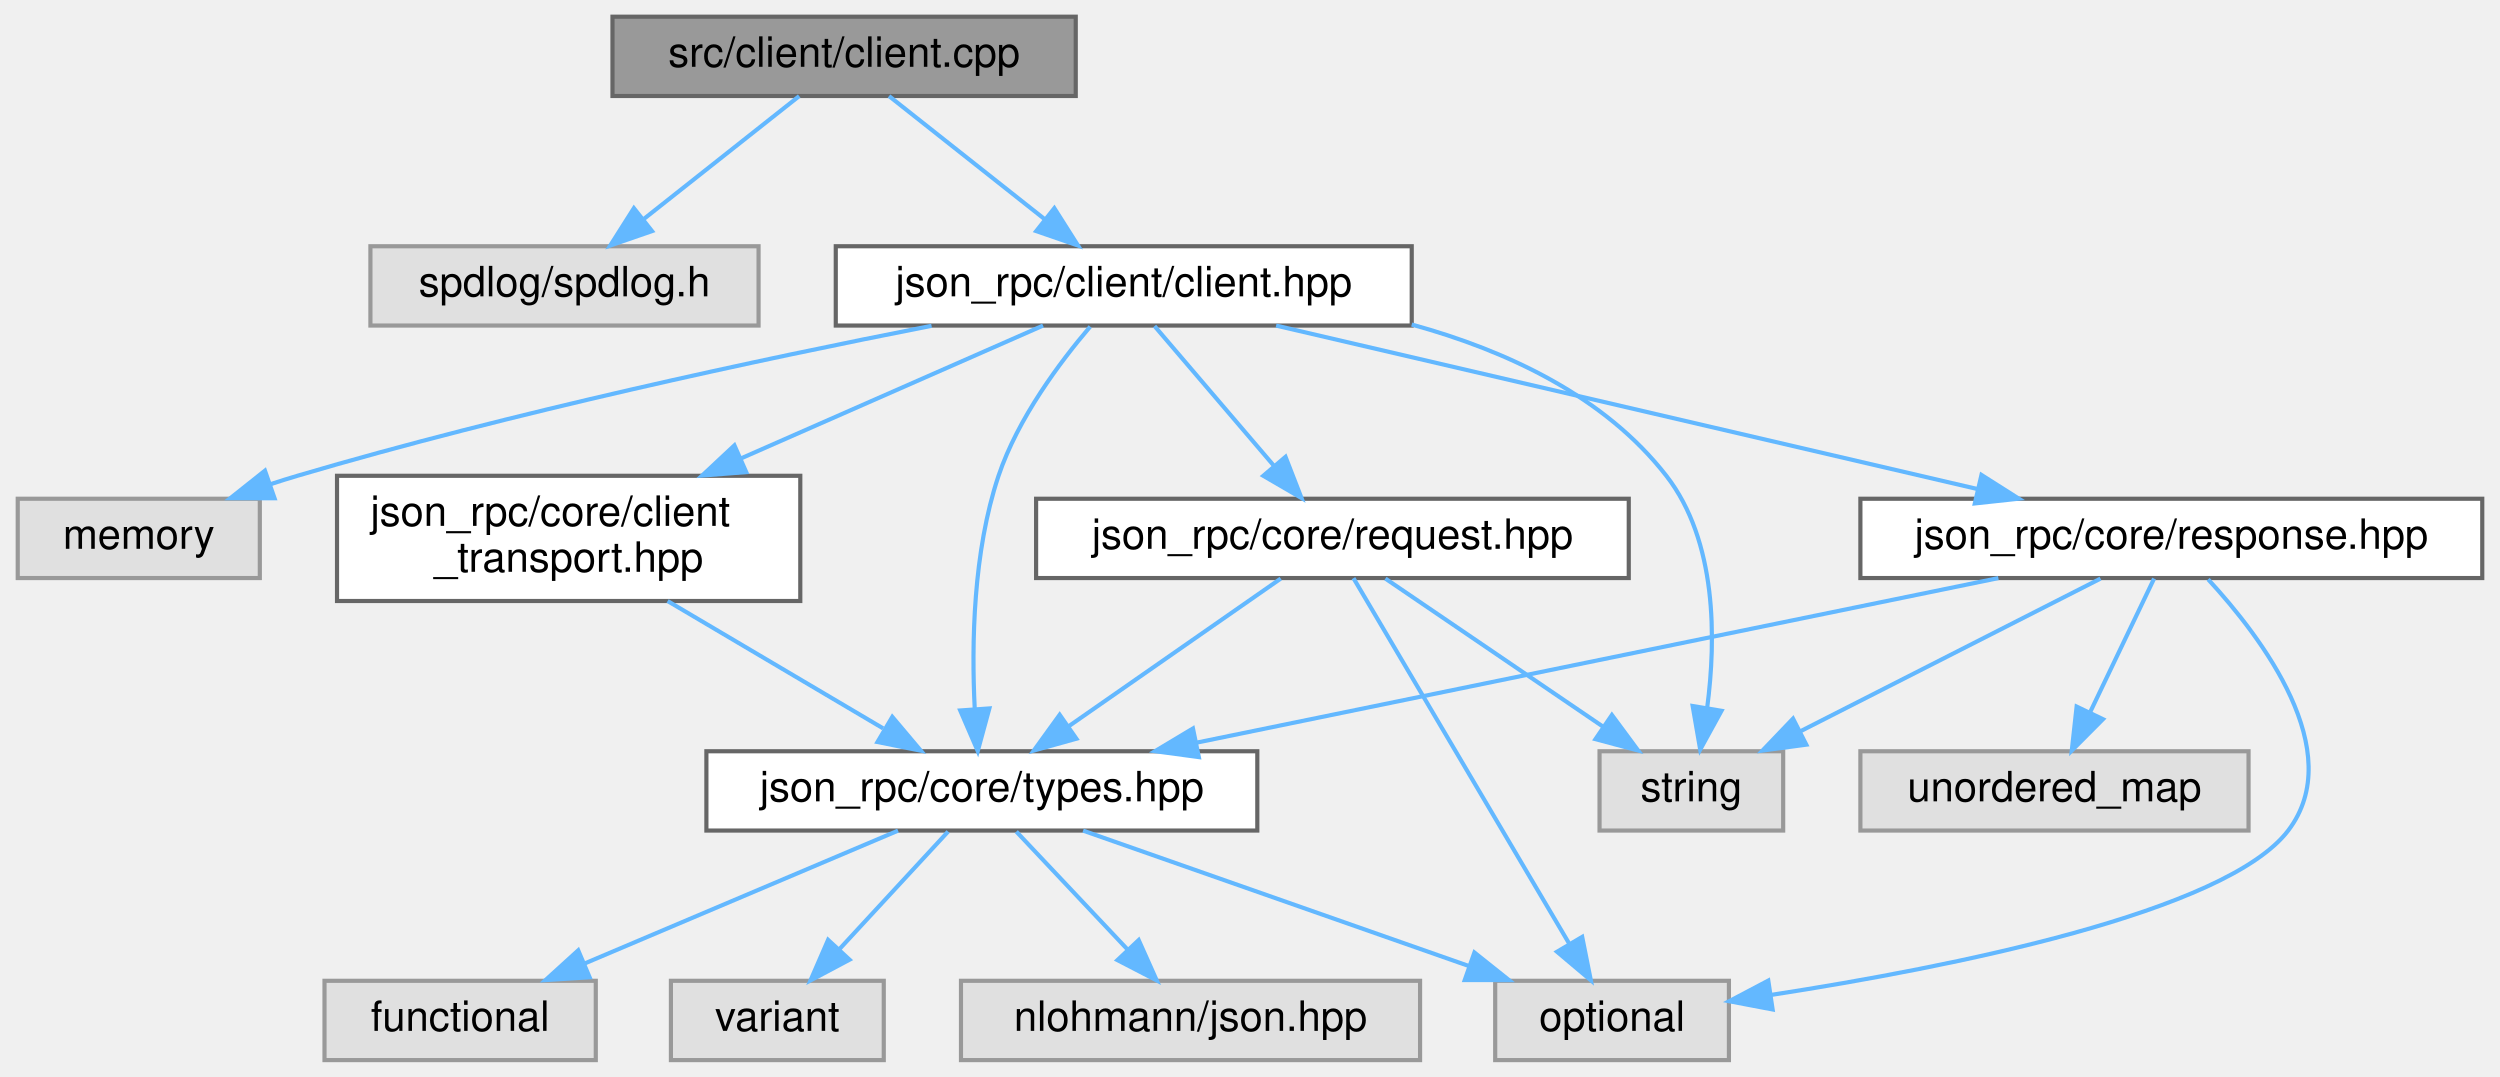
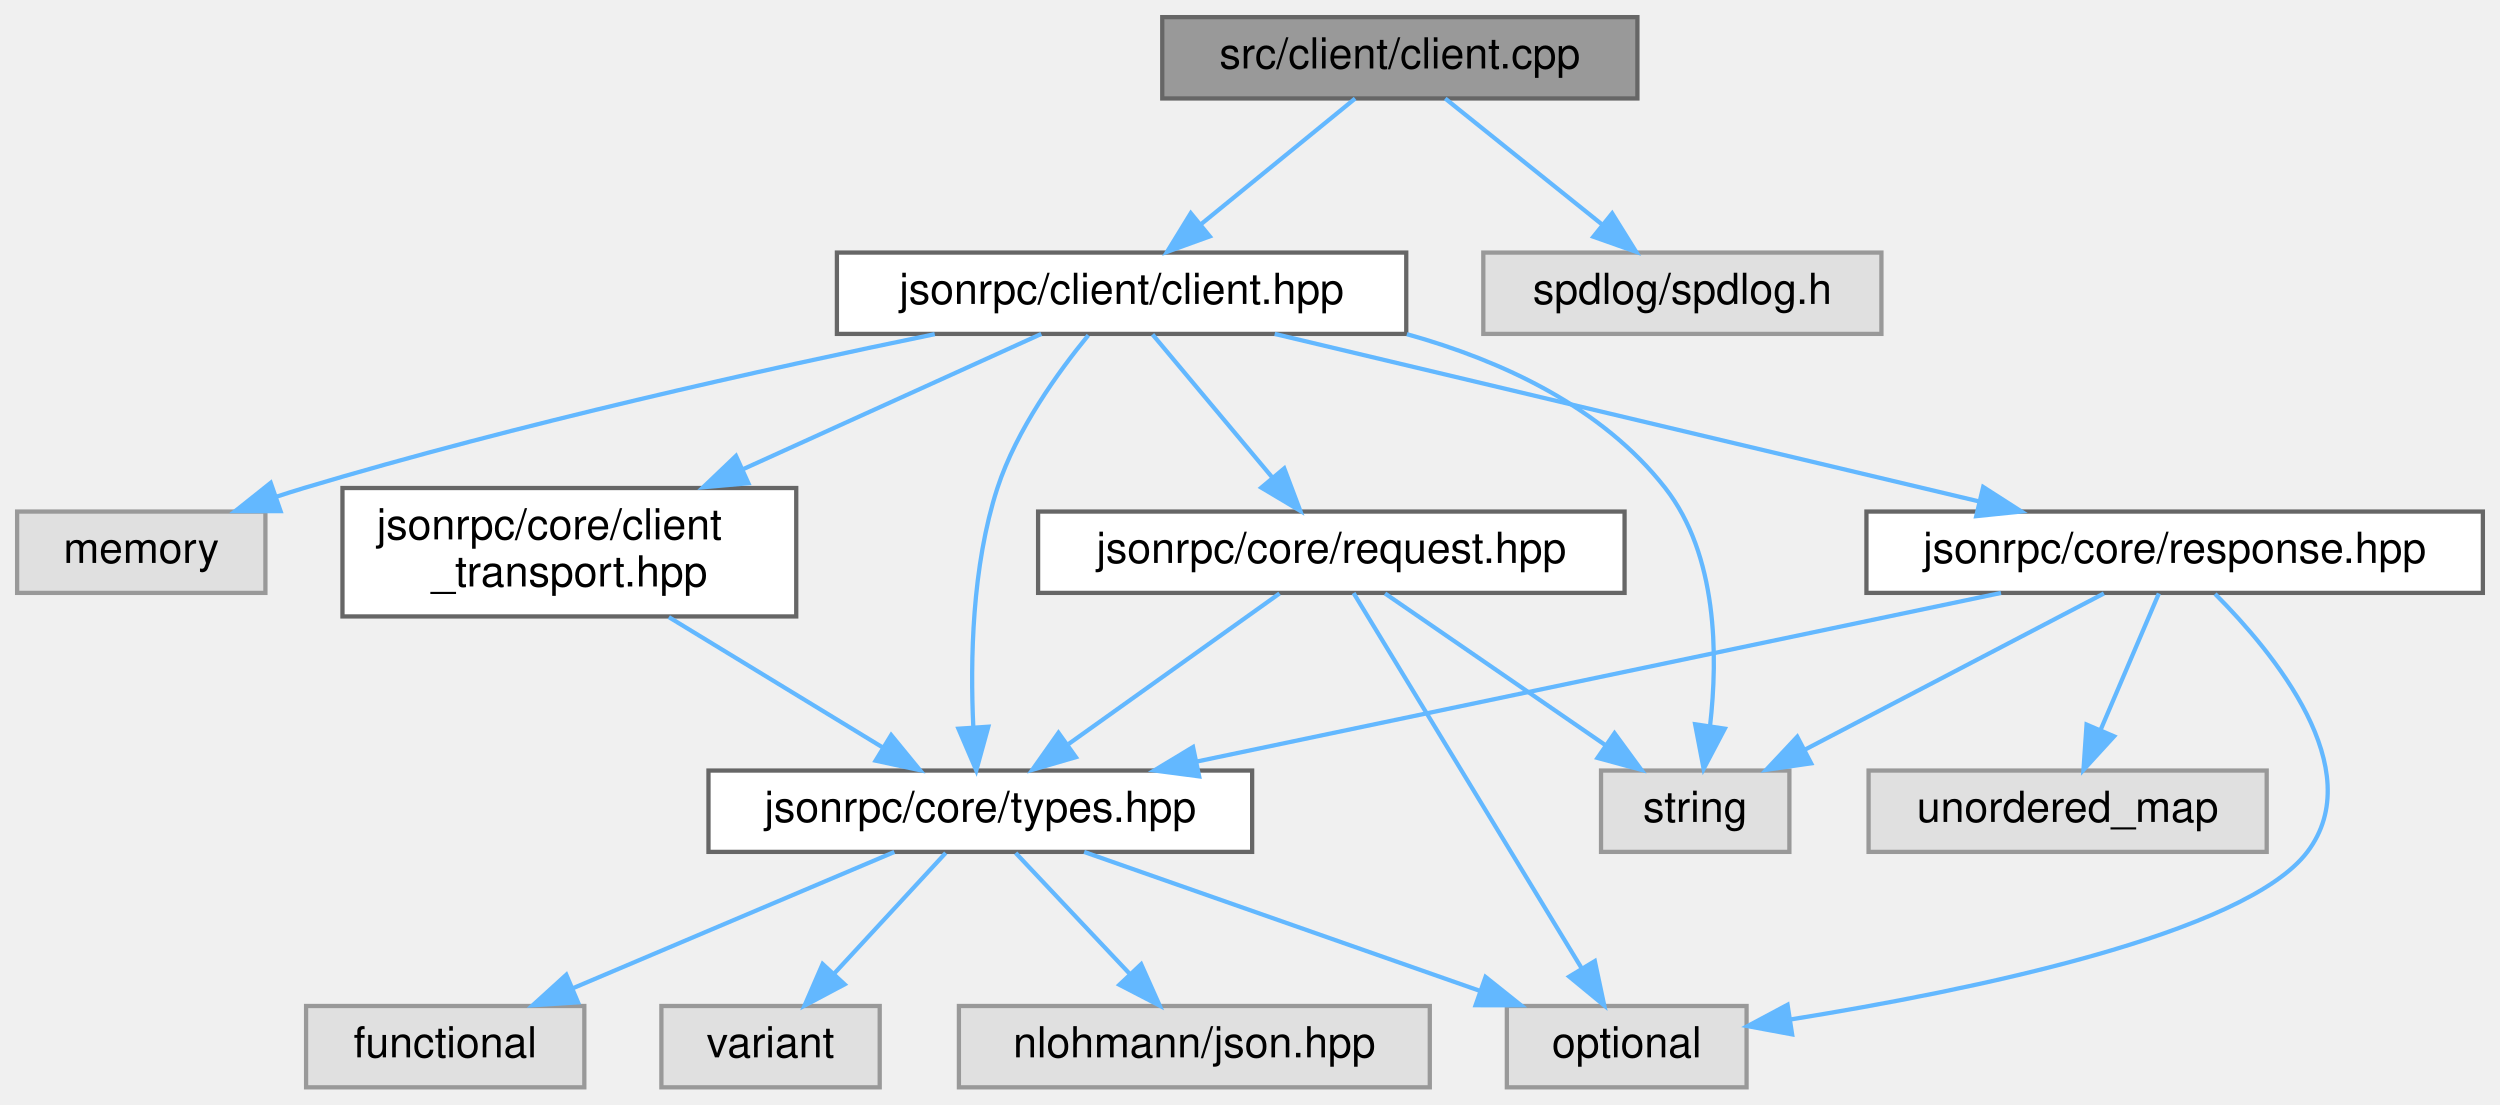
- <svg xmlns="http://www.w3.org/2000/svg" xmlns:xlink="http://www.w3.org/1999/xlink" width="599pt" height="258pt" viewBox="0.00 0.00 598.50 258.00">
+ <svg xmlns="http://www.w3.org/2000/svg" xmlns:xlink="http://www.w3.org/1999/xlink" width="584pt" height="258pt" viewBox="0.00 0.00 584.00 258.00">
  <g id="graph0" class="graph" transform="scale(1 1) rotate(0) translate(4 254)">
    <g id="Node000001" class="node">
      <g id="a_Node000001">
        <a xlink:title=" ">
-           <polygon fill="#999999" stroke="#666666" points="253.5,-250 142.5,-250 142.5,-231 253.5,-231 253.5,-250" />
-           <text text-anchor="middle" x="198" y="-238" font-family="Helvetica,sans-Serif" font-size="10.00">src/client/client.cpp</text>
+           <polygon fill="#999999" stroke="#666666" points="378.5,-250 267.5,-250 267.5,-231 378.5,-231 378.5,-250" />
+           <text text-anchor="middle" x="323" y="-238" font-family="Helvetica,sans-Serif" font-size="10.00">src/client/client.cpp</text>
        </a>
      </g>
    </g>
    <g id="Node000002" class="node">
      <g id="a_Node000002">
-         <a xlink:title=" ">
-           <polygon fill="#e0e0e0" stroke="#999999" points="177.5,-195 84.5,-195 84.5,-176 177.5,-176 177.5,-195" />
-           <text text-anchor="middle" x="131" y="-183" font-family="Helvetica,sans-Serif" font-size="10.00">spdlog/spdlog.h</text>
+         <a xlink:href="client_8hpp.html" target="_top" xlink:title=" ">
+           <polygon fill="white" stroke="#666666" points="324.5,-195 191.5,-195 191.5,-176 324.5,-176 324.5,-195" />
+           <text text-anchor="middle" x="258" y="-183" font-family="Helvetica,sans-Serif" font-size="10.00">jsonrpc/client/client.hpp</text>
        </a>
      </g>
    </g>
    <g id="edge1_Node000001_Node000002" class="edge">
      <g id="a_edge1_Node000001_Node000002">
        <a xlink:title=" ">
-           <path fill="none" stroke="#63b8ff" d="M187.24,-230.98C177.23,-223.07 162.11,-211.11 150.07,-201.58" />
-           <polygon fill="#63b8ff" stroke="#63b8ff" points="151.97,-198.63 141.96,-195.17 147.63,-204.12 151.97,-198.63" />
+           <path fill="none" stroke="#63b8ff" d="M312.56,-230.98C302.85,-223.07 288.18,-211.11 276.5,-201.58" />
+           <polygon fill="#63b8ff" stroke="#63b8ff" points="278.6,-198.78 268.63,-195.17 274.17,-204.2 278.6,-198.78" />
+         </a>
+       </g>
+     </g>
+     <g id="Node000014" class="node">
+       <g id="a_Node000014">
+         <a xlink:title=" ">
+           <polygon fill="#e0e0e0" stroke="#999999" points="435.5,-195 342.5,-195 342.5,-176 435.5,-176 435.5,-195" />
+           <text text-anchor="middle" x="389" y="-183" font-family="Helvetica,sans-Serif" font-size="10.00">spdlog/spdlog.h</text>
+         </a>
+       </g>
+     </g>
+     <g id="edge20_Node000001_Node000014" class="edge">
+       <g id="a_edge20_Node000001_Node000014">
+         <a xlink:title=" ">
+           <path fill="none" stroke="#63b8ff" d="M333.6,-230.98C343.46,-223.07 358.35,-211.11 370.22,-201.58" />
+           <polygon fill="#63b8ff" stroke="#63b8ff" points="372.6,-204.16 378.2,-195.17 368.21,-198.7 372.6,-204.16" />
        </a>
      </g>
    </g>
    <g id="Node000003" class="node">
      <g id="a_Node000003">
-         <a xlink:href="client_8hpp.html" target="_top" xlink:title=" ">
-           <polygon fill="white" stroke="#666666" points="334,-195 196,-195 196,-176 334,-176 334,-195" />
-           <text text-anchor="middle" x="265" y="-183" font-family="Helvetica,sans-Serif" font-size="10.00">json_rpc/client/client.hpp</text>
-         </a>
-       </g>
-     </g>
-     <g id="edge2_Node000001_Node000003" class="edge">
-       <g id="a_edge2_Node000001_Node000003">
-         <a xlink:title=" ">
-           <path fill="none" stroke="#63b8ff" d="M208.76,-230.98C218.77,-223.07 233.89,-211.11 245.93,-201.58" />
-           <polygon fill="#63b8ff" stroke="#63b8ff" points="248.37,-204.12 254.04,-195.17 244.03,-198.63 248.37,-204.12" />
+         <a xlink:title=" ">
+           <polygon fill="#e0e0e0" stroke="#999999" points="58,-134.5 0,-134.5 0,-115.5 58,-115.5 58,-134.5" />
+           <text text-anchor="middle" x="29" y="-122.5" font-family="Helvetica,sans-Serif" font-size="10.00">memory</text>
+         </a>
+       </g>
+     </g>
+     <g id="edge2_Node000002_Node000003" class="edge">
+       <g id="a_edge2_Node000002_Node000003">
+         <a xlink:title=" ">
+           <path fill="none" stroke="#63b8ff" d="M214.36,-175.94C175.38,-167.92 116.9,-154.94 67,-140 64.87,-139.36 62.68,-138.67 60.48,-137.94" />
+           <polygon fill="#63b8ff" stroke="#63b8ff" points="61.54,-134.6 50.95,-134.61 59.24,-141.21 61.54,-134.6" />
        </a>
      </g>
    </g>
    <g id="Node000004" class="node">
      <g id="a_Node000004">
        <a xlink:title=" ">
-           <polygon fill="#e0e0e0" stroke="#999999" points="58,-134.5 0,-134.5 0,-115.5 58,-115.5 58,-134.5" />
-           <text text-anchor="middle" x="29" y="-122.5" font-family="Helvetica,sans-Serif" font-size="10.00">memory</text>
-         </a>
-       </g>
-     </g>
-     <g id="edge3_Node000003_Node000004" class="edge">
-       <g id="a_edge3_Node000003_Node000004">
-         <a xlink:title=" ">
-           <path fill="none" stroke="#63b8ff" d="M218.95,-175.94C178.53,-168.01 118.36,-155.16 67,-140 64.86,-139.37 62.67,-138.68 60.48,-137.96" />
-           <polygon fill="#63b8ff" stroke="#63b8ff" points="61.53,-134.62 50.94,-134.64 59.23,-141.23 61.53,-134.62" />
+           <polygon fill="#e0e0e0" stroke="#999999" points="414,-74 370,-74 370,-55 414,-55 414,-74" />
+           <text text-anchor="middle" x="392" y="-62" font-family="Helvetica,sans-Serif" font-size="10.00">string</text>
+         </a>
+       </g>
+     </g>
+     <g id="edge3_Node000002_Node000004" class="edge">
+       <g id="a_edge3_Node000002_Node000004">
+         <a xlink:title=" ">
+           <path fill="none" stroke="#63b8ff" d="M324.64,-175.94C347.18,-169.65 370.32,-158.77 385,-140 397.22,-124.37 397.35,-100.87 395.47,-84.45" />
+           <polygon fill="#63b8ff" stroke="#63b8ff" points="398.91,-83.78 393.97,-74.4 391.98,-84.81 398.91,-83.78" />
        </a>
      </g>
    </g>
    <g id="Node000005" class="node">
      <g id="a_Node000005">
-         <a xlink:title=" ">
-           <polygon fill="#e0e0e0" stroke="#999999" points="423,-74 379,-74 379,-55 423,-55 423,-74" />
-           <text text-anchor="middle" x="401" y="-62" font-family="Helvetica,sans-Serif" font-size="10.00">string</text>
-         </a>
-       </g>
-     </g>
-     <g id="edge4_Node000003_Node000005" class="edge">
-       <g id="a_edge4_Node000003_Node000005">
-         <a xlink:title=" ">
-           <path fill="none" stroke="#63b8ff" d="M334,-176.24C356.86,-169.96 380.21,-159.02 395,-140 407.16,-124.35 406.95,-100.85 404.79,-84.44" />
-           <polygon fill="#63b8ff" stroke="#63b8ff" points="408.22,-83.69 403.12,-74.4 401.31,-84.84 408.22,-83.69" />
+         <a xlink:href="client__transport_8hpp.html" target="_top" xlink:title=" ">
+           <polygon fill="white" stroke="#666666" points="182,-140 76,-140 76,-110 182,-110 182,-140" />
+           <text text-anchor="start" x="84" y="-128" font-family="Helvetica,sans-Serif" font-size="10.00">jsonrpc/core/client</text>
+           <text text-anchor="middle" x="129" y="-117" font-family="Helvetica,sans-Serif" font-size="10.00">_transport.hpp</text>
+         </a>
+       </g>
+     </g>
+     <g id="edge4_Node000002_Node000005" class="edge">
+       <g id="a_edge4_Node000002_Node000005">
+         <a xlink:title=" ">
+           <path fill="none" stroke="#63b8ff" d="M239.24,-175.99C221.06,-167.75 192.9,-154.98 169.58,-144.4" />
+           <polygon fill="#63b8ff" stroke="#63b8ff" points="170.82,-141.12 160.26,-140.18 167.93,-147.5 170.82,-141.12" />
        </a>
      </g>
    </g>
    <g id="Node000006" class="node">
      <g id="a_Node000006">
-         <a xlink:href="client__transport_8hpp.html" target="_top" xlink:title=" ">
-           <polygon fill="white" stroke="#666666" points="187.5,-140 76.5,-140 76.5,-110 187.5,-110 187.5,-140" />
-           <text text-anchor="start" x="84.5" y="-128" font-family="Helvetica,sans-Serif" font-size="10.00">json_rpc/core/client</text>
-           <text text-anchor="middle" x="132" y="-117" font-family="Helvetica,sans-Serif" font-size="10.00">_transport.hpp</text>
-         </a>
-       </g>
-     </g>
-     <g id="edge5_Node000003_Node000006" class="edge">
-       <g id="a_edge5_Node000003_Node000006">
-         <a xlink:title=" ">
-           <path fill="none" stroke="#63b8ff" d="M245.66,-175.99C226.77,-167.68 197.42,-154.78 173.28,-144.16" />
-           <polygon fill="#63b8ff" stroke="#63b8ff" points="174.54,-140.89 163.98,-140.06 171.72,-147.29 174.54,-140.89" />
+         <a xlink:href="types_8hpp.html" target="_top" xlink:title=" ">
+           <polygon fill="white" stroke="#666666" points="288.5,-74 161.5,-74 161.5,-55 288.5,-55 288.5,-74" />
+           <text text-anchor="middle" x="225" y="-62" font-family="Helvetica,sans-Serif" font-size="10.00">jsonrpc/core/types.hpp</text>
+         </a>
+       </g>
+     </g>
+     <g id="edge19_Node000002_Node000006" class="edge">
+       <g id="a_edge19_Node000002_Node000006">
+         <a xlink:title=" ">
+           <path fill="none" stroke="#63b8ff" d="M250.23,-175.69C243.26,-167.21 233.47,-153.67 229,-140 223.04,-121.75 222.64,-99.66 223.36,-84.29" />
+           <polygon fill="#63b8ff" stroke="#63b8ff" points="226.87,-84.24 224.06,-74.03 219.89,-83.77 226.87,-84.24" />
+         </a>
+       </g>
+     </g>
+     <g id="Node000011" class="node">
+       <g id="a_Node000011">
+         <a xlink:href="request_8hpp.html" target="_top" xlink:title=" ">
+           <polygon fill="white" stroke="#666666" points="375.5,-134.5 238.5,-134.5 238.5,-115.5 375.5,-115.5 375.5,-134.5" />
+           <text text-anchor="middle" x="307" y="-122.5" font-family="Helvetica,sans-Serif" font-size="10.00">jsonrpc/core/request.hpp</text>
+         </a>
+       </g>
+     </g>
+     <g id="edge10_Node000002_Node000011" class="edge">
+       <g id="a_edge10_Node000002_Node000011">
+         <a xlink:title=" ">
+           <path fill="none" stroke="#63b8ff" d="M265.23,-175.87C272.54,-167.14 284.02,-153.43 293.1,-142.59" />
+           <polygon fill="#63b8ff" stroke="#63b8ff" points="296,-144.58 299.74,-134.67 290.64,-140.09 296,-144.58" />
+         </a>
+       </g>
+     </g>
+     <g id="Node000012" class="node">
+       <g id="a_Node000012">
+         <a xlink:href="response_8hpp.html" target="_top" xlink:title=" ">
+           <polygon fill="white" stroke="#666666" points="576,-134.5 432,-134.5 432,-115.5 576,-115.5 576,-134.5" />
+           <text text-anchor="middle" x="504" y="-122.5" font-family="Helvetica,sans-Serif" font-size="10.00">jsonrpc/core/response.hpp</text>
+         </a>
+       </g>
+     </g>
+     <g id="edge14_Node000002_Node000012" class="edge">
+       <g id="a_edge14_Node000002_Node000012">
+         <a xlink:title=" ">
+           <path fill="none" stroke="#63b8ff" d="M293.77,-175.99C337.31,-165.64 410.9,-148.14 458.45,-136.83" />
+           <polygon fill="#63b8ff" stroke="#63b8ff" points="459.27,-140.24 468.19,-134.52 457.65,-133.43 459.27,-140.24" />
+         </a>
+       </g>
+     </g>
+     <g id="edge5_Node000005_Node000006" class="edge">
+       <g id="a_edge5_Node000005_Node000006">
+         <a xlink:title=" ">
+           <path fill="none" stroke="#63b8ff" d="M152.24,-109.84C167.4,-100.6 187.11,-88.59 202.19,-79.4" />
+           <polygon fill="#63b8ff" stroke="#63b8ff" points="204.18,-82.29 210.9,-74.09 200.54,-76.31 204.18,-82.29" />
        </a>
      </g>
    </g>
    <g id="Node000007" class="node">
      <g id="a_Node000007">
-         <a xlink:href="types_8hpp.html" target="_top" xlink:title=" ">
-           <polygon fill="white" stroke="#666666" points="297,-74 165,-74 165,-55 297,-55 297,-74" />
-           <text text-anchor="middle" x="231" y="-62" font-family="Helvetica,sans-Serif" font-size="10.00">json_rpc/core/types.hpp</text>
-         </a>
-       </g>
-     </g>
-     <g id="edge20_Node000003_Node000007" class="edge">
-       <g id="a_edge20_Node000003_Node000007">
-         <a xlink:title=" ">
-           <path fill="none" stroke="#63b8ff" d="M256.96,-175.74C249.75,-167.29 239.62,-153.78 235,-140 228.9,-121.8 228.52,-99.7 229.29,-84.32" />
-           <polygon fill="#63b8ff" stroke="#63b8ff" points="232.8,-84.26 230.02,-74.04 225.82,-83.77 232.8,-84.26" />
-         </a>
-       </g>
-     </g>
-     <g id="Node000012" class="node">
-       <g id="a_Node000012">
-         <a xlink:href="request_8hpp.html" target="_top" xlink:title=" ">
-           <polygon fill="white" stroke="#666666" points="386,-134.5 244,-134.5 244,-115.5 386,-115.5 386,-134.5" />
-           <text text-anchor="middle" x="315" y="-122.5" font-family="Helvetica,sans-Serif" font-size="10.00">json_rpc/core/request.hpp</text>
-         </a>
-       </g>
-     </g>
-     <g id="edge11_Node000003_Node000012" class="edge">
-       <g id="a_edge11_Node000003_Node000012">
-         <a xlink:title=" ">
-           <path fill="none" stroke="#63b8ff" d="M272.38,-175.87C279.91,-167.05 291.79,-153.16 301.09,-142.27" />
-           <polygon fill="#63b8ff" stroke="#63b8ff" points="303.76,-144.54 307.59,-134.67 298.43,-140 303.76,-144.54" />
+         <a xlink:title=" ">
+           <polygon fill="#e0e0e0" stroke="#999999" points="132.5,-19 67.5,-19 67.5,0 132.5,0 132.5,-19" />
+           <text text-anchor="middle" x="100" y="-7" font-family="Helvetica,sans-Serif" font-size="10.00">functional</text>
+         </a>
+       </g>
+     </g>
+     <g id="edge6_Node000006_Node000007" class="edge">
+       <g id="a_edge6_Node000006_Node000007">
+         <a xlink:title=" ">
+           <path fill="none" stroke="#63b8ff" d="M204.92,-54.98C184.63,-46.38 153.04,-32.99 129.83,-23.15" />
+           <polygon fill="#63b8ff" stroke="#63b8ff" points="131.02,-19.85 120.45,-19.17 128.29,-26.3 131.02,-19.85" />
+         </a>
+       </g>
+     </g>
+     <g id="Node000008" class="node">
+       <g id="a_Node000008">
+         <a xlink:title=" ">
+           <polygon fill="#e0e0e0" stroke="#999999" points="404,-19 348,-19 348,0 404,0 404,-19" />
+           <text text-anchor="middle" x="376" y="-7" font-family="Helvetica,sans-Serif" font-size="10.00">optional</text>
+         </a>
+       </g>
+     </g>
+     <g id="edge7_Node000006_Node000008" class="edge">
+       <g id="a_edge7_Node000006_Node000008">
+         <a xlink:title=" ">
+           <path fill="none" stroke="#63b8ff" d="M249.26,-54.98C274.32,-46.19 313.63,-32.39 341.83,-22.49" />
+           <polygon fill="#63b8ff" stroke="#63b8ff" points="343.02,-25.78 351.3,-19.17 340.7,-19.18 343.02,-25.78" />
+         </a>
+       </g>
+     </g>
+     <g id="Node000009" class="node">
+       <g id="a_Node000009">
+         <a xlink:title=" ">
+           <polygon fill="#e0e0e0" stroke="#999999" points="201.5,-19 150.5,-19 150.5,0 201.5,0 201.5,-19" />
+           <text text-anchor="middle" x="176" y="-7" font-family="Helvetica,sans-Serif" font-size="10.00">variant</text>
+         </a>
+       </g>
+     </g>
+     <g id="edge8_Node000006_Node000009" class="edge">
+       <g id="a_edge8_Node000006_Node000009">
+         <a xlink:title=" ">
+           <path fill="none" stroke="#63b8ff" d="M216.91,-54.75C209.84,-47.11 199.41,-35.82 190.85,-26.56" />
+           <polygon fill="#63b8ff" stroke="#63b8ff" points="193.3,-24.06 183.94,-19.09 188.16,-28.81 193.3,-24.06" />
+         </a>
+       </g>
+     </g>
+     <g id="Node000010" class="node">
+       <g id="a_Node000010">
+         <a xlink:title=" ">
+           <polygon fill="#e0e0e0" stroke="#999999" points="330,-19 220,-19 220,0 330,0 330,-19" />
+           <text text-anchor="middle" x="275" y="-7" font-family="Helvetica,sans-Serif" font-size="10.00">nlohmann/json.hpp</text>
+         </a>
+       </g>
+     </g>
+     <g id="edge9_Node000006_Node000010" class="edge">
+       <g id="a_edge9_Node000006_Node000010">
+         <a xlink:title=" ">
+           <path fill="none" stroke="#63b8ff" d="M233.26,-54.75C240.46,-47.11 251.11,-35.82 259.85,-26.56" />
+           <polygon fill="#63b8ff" stroke="#63b8ff" points="262.58,-28.76 266.9,-19.09 257.49,-23.96 262.58,-28.76" />
+         </a>
+       </g>
+     </g>
+     <g id="edge12_Node000011_Node000004" class="edge">
+       <g id="a_edge12_Node000011_Node000004">
+         <a xlink:title=" ">
+           <path fill="none" stroke="#63b8ff" d="M319.54,-115.37C333.1,-106.04 354.94,-91.01 371.1,-79.88" />
+           <polygon fill="#63b8ff" stroke="#63b8ff" points="373.15,-82.72 379.41,-74.17 369.18,-76.95 373.15,-82.72" />
+         </a>
+       </g>
+     </g>
+     <g id="edge13_Node000011_Node000006" class="edge">
+       <g id="a_edge13_Node000011_Node000006">
+         <a xlink:title=" ">
+           <path fill="none" stroke="#63b8ff" d="M294.9,-115.37C281.94,-106.12 261.14,-91.28 245.6,-80.19" />
+           <polygon fill="#63b8ff" stroke="#63b8ff" points="247.32,-77.13 237.15,-74.17 243.26,-82.82 247.32,-77.13" />
+         </a>
+       </g>
+     </g>
+     <g id="edge11_Node000011_Node000008" class="edge">
+       <g id="a_edge11_Node000011_Node000008">
+         <a xlink:title=" ">
+           <path fill="none" stroke="#63b8ff" d="M312.19,-115.47C323.47,-96.9 350.46,-52.51 365.47,-27.82" />
+           <polygon fill="#63b8ff" stroke="#63b8ff" points="368.55,-29.49 370.75,-19.13 362.57,-25.86 368.55,-29.49" />
+         </a>
+       </g>
+     </g>
+     <g id="edge16_Node000012_Node000004" class="edge">
+       <g id="a_edge16_Node000012_Node000004">
+         <a xlink:title=" ">
+           <path fill="none" stroke="#63b8ff" d="M487.47,-115.37C469.03,-105.73 438.96,-90.03 417.49,-78.81" />
+           <polygon fill="#63b8ff" stroke="#63b8ff" points="419.08,-75.69 408.59,-74.17 415.84,-81.9 419.08,-75.69" />
+         </a>
+       </g>
+     </g>
+     <g id="edge18_Node000012_Node000006" class="edge">
+       <g id="a_edge18_Node000012_Node000006">
+         <a xlink:title=" ">
+           <path fill="none" stroke="#63b8ff" d="M463.43,-115.49C413.74,-105.07 329.54,-87.42 275.64,-76.12" />
+           <polygon fill="#63b8ff" stroke="#63b8ff" points="276.12,-72.64 265.62,-74.02 274.69,-79.49 276.12,-72.64" />
+         </a>
+       </g>
+     </g>
+     <g id="edge15_Node000012_Node000008" class="edge">
+       <g id="a_edge15_Node000012_Node000008">
+         <a xlink:title=" ">
+           <path fill="none" stroke="#63b8ff" d="M513.44,-115.26C527.2,-101.47 549.6,-74.25 535,-55 520.44,-35.8 456.42,-22.63 414.19,-15.84" />
+           <polygon fill="#63b8ff" stroke="#63b8ff" points="414.64,-12.37 404.22,-14.3 413.57,-19.29 414.64,-12.37" />
        </a>
      </g>
    </g>
    <g id="Node000013" class="node">
      <g id="a_Node000013">
-         <a xlink:href="response_8hpp.html" target="_top" xlink:title=" ">
-           <polygon fill="white" stroke="#666666" points="590.5,-134.5 441.5,-134.5 441.5,-115.5 590.5,-115.5 590.5,-134.5" />
-           <text text-anchor="middle" x="516" y="-122.5" font-family="Helvetica,sans-Serif" font-size="10.00">json_rpc/core/response.hpp</text>
-         </a>
-       </g>
-     </g>
-     <g id="edge15_Node000003_Node000013" class="edge">
-       <g id="a_edge15_Node000003_Node000013">
-         <a xlink:title=" ">
-           <path fill="none" stroke="#63b8ff" d="M301.5,-175.99C345.93,-165.64 421.01,-148.14 469.53,-136.83" />
-           <polygon fill="#63b8ff" stroke="#63b8ff" points="470.51,-140.2 479.46,-134.52 468.92,-133.38 470.51,-140.2" />
-         </a>
-       </g>
-     </g>
-     <g id="edge6_Node000006_Node000007" class="edge">
-       <g id="a_edge6_Node000006_Node000007">
-         <a xlink:title=" ">
-           <path fill="none" stroke="#63b8ff" d="M155.71,-109.99C171.35,-100.75 191.74,-88.7 207.36,-79.47" />
-           <polygon fill="#63b8ff" stroke="#63b8ff" points="209.55,-82.24 216.38,-74.14 205.99,-76.21 209.55,-82.24" />
-         </a>
-       </g>
-     </g>
-     <g id="Node000008" class="node">
-       <g id="a_Node000008">
-         <a xlink:title=" ">
-           <polygon fill="#e0e0e0" stroke="#999999" points="138.5,-19 73.5,-19 73.5,0 138.5,0 138.5,-19" />
-           <text text-anchor="middle" x="106" y="-7" font-family="Helvetica,sans-Serif" font-size="10.00">functional</text>
-         </a>
-       </g>
-     </g>
-     <g id="edge7_Node000007_Node000008" class="edge">
-       <g id="a_edge7_Node000007_Node000008">
-         <a xlink:title=" ">
-           <path fill="none" stroke="#63b8ff" d="M210.92,-54.98C190.63,-46.38 159.04,-32.99 135.83,-23.15" />
-           <polygon fill="#63b8ff" stroke="#63b8ff" points="137.02,-19.85 126.45,-19.17 134.29,-26.3 137.02,-19.85" />
-         </a>
-       </g>
-     </g>
-     <g id="Node000009" class="node">
-       <g id="a_Node000009">
-         <a xlink:title=" ">
-           <polygon fill="#e0e0e0" stroke="#999999" points="410,-19 354,-19 354,0 410,0 410,-19" />
-           <text text-anchor="middle" x="382" y="-7" font-family="Helvetica,sans-Serif" font-size="10.00">optional</text>
-         </a>
-       </g>
-     </g>
-     <g id="edge8_Node000007_Node000009" class="edge">
-       <g id="a_edge8_Node000007_Node000009">
-         <a xlink:title=" ">
-           <path fill="none" stroke="#63b8ff" d="M255.26,-54.98C280.32,-46.19 319.63,-32.39 347.83,-22.49" />
-           <polygon fill="#63b8ff" stroke="#63b8ff" points="349.02,-25.78 357.3,-19.17 346.7,-19.18 349.02,-25.78" />
-         </a>
-       </g>
-     </g>
-     <g id="Node000010" class="node">
-       <g id="a_Node000010">
-         <a xlink:title=" ">
-           <polygon fill="#e0e0e0" stroke="#999999" points="207.5,-19 156.5,-19 156.5,0 207.5,0 207.5,-19" />
-           <text text-anchor="middle" x="182" y="-7" font-family="Helvetica,sans-Serif" font-size="10.00">variant</text>
-         </a>
-       </g>
-     </g>
-     <g id="edge9_Node000007_Node000010" class="edge">
-       <g id="a_edge9_Node000007_Node000010">
-         <a xlink:title=" ">
-           <path fill="none" stroke="#63b8ff" d="M222.91,-54.75C215.84,-47.11 205.41,-35.82 196.85,-26.56" />
-           <polygon fill="#63b8ff" stroke="#63b8ff" points="199.3,-24.06 189.94,-19.09 194.16,-28.81 199.3,-24.06" />
-         </a>
-       </g>
-     </g>
-     <g id="Node000011" class="node">
-       <g id="a_Node000011">
-         <a xlink:title=" ">
-           <polygon fill="#e0e0e0" stroke="#999999" points="336,-19 226,-19 226,0 336,0 336,-19" />
-           <text text-anchor="middle" x="281" y="-7" font-family="Helvetica,sans-Serif" font-size="10.00">nlohmann/json.hpp</text>
-         </a>
-       </g>
-     </g>
-     <g id="edge10_Node000007_Node000011" class="edge">
-       <g id="a_edge10_Node000007_Node000011">
-         <a xlink:title=" ">
-           <path fill="none" stroke="#63b8ff" d="M239.26,-54.75C246.46,-47.11 257.11,-35.82 265.85,-26.56" />
-           <polygon fill="#63b8ff" stroke="#63b8ff" points="268.58,-28.76 272.9,-19.09 263.49,-23.96 268.58,-28.76" />
-         </a>
-       </g>
-     </g>
-     <g id="edge13_Node000012_Node000005" class="edge">
-       <g id="a_edge13_Node000012_Node000005">
-         <a xlink:title=" ">
-           <path fill="none" stroke="#63b8ff" d="M327.69,-115.37C341.41,-106.04 363.5,-91.01 379.85,-79.88" />
-           <polygon fill="#63b8ff" stroke="#63b8ff" points="381.96,-82.69 388.26,-74.17 378.02,-76.9 381.96,-82.69" />
-         </a>
-       </g>
-     </g>
-     <g id="edge14_Node000012_Node000007" class="edge">
-       <g id="a_edge14_Node000012_Node000007">
-         <a xlink:title=" ">
-           <path fill="none" stroke="#63b8ff" d="M302.61,-115.37C289.21,-106.04 267.62,-91.01 251.65,-79.88" />
-           <polygon fill="#63b8ff" stroke="#63b8ff" points="253.65,-77.01 243.45,-74.17 249.65,-82.75 253.65,-77.01" />
-         </a>
-       </g>
-     </g>
-     <g id="edge12_Node000012_Node000009" class="edge">
-       <g id="a_edge12_Node000012_Node000009">
-         <a xlink:title=" ">
-           <path fill="none" stroke="#63b8ff" d="M320.04,-115.47C331,-96.9 357.2,-52.51 371.78,-27.82" />
-           <polygon fill="#63b8ff" stroke="#63b8ff" points="374.84,-29.52 376.91,-19.13 368.81,-25.96 374.84,-29.52" />
-         </a>
-       </g>
-     </g>
-     <g id="edge17_Node000013_Node000005" class="edge">
-       <g id="a_edge17_Node000013_Node000005">
-         <a xlink:title=" ">
-           <path fill="none" stroke="#63b8ff" d="M499.03,-115.37C480.09,-105.73 449.21,-90.03 427.17,-78.81" />
-           <polygon fill="#63b8ff" stroke="#63b8ff" points="428.54,-75.58 418.04,-74.17 425.36,-81.82 428.54,-75.58" />
-         </a>
-       </g>
-     </g>
-     <g id="edge19_Node000013_Node000007" class="edge">
-       <g id="a_edge19_Node000013_Node000007">
-         <a xlink:title=" ">
-           <path fill="none" stroke="#63b8ff" d="M474.56,-115.49C423.69,-105.05 337.43,-87.35 282.39,-76.05" />
-           <polygon fill="#63b8ff" stroke="#63b8ff" points="282.99,-72.6 272.49,-74.02 281.58,-79.46 282.99,-72.6" />
-         </a>
-       </g>
-     </g>
-     <g id="edge16_Node000013_Node000009" class="edge">
-       <g id="a_edge16_Node000013_Node000009">
-         <a xlink:title=" ">
-           <path fill="none" stroke="#63b8ff" d="M524.82,-115.19C537.65,-101.29 558.42,-73.92 544,-55 529.05,-35.39 463.2,-22.28 420.19,-15.63" />
-           <polygon fill="#63b8ff" stroke="#63b8ff" points="420.47,-12.13 410.06,-14.11 419.43,-19.05 420.47,-12.13" />
-         </a>
-       </g>
-     </g>
-     <g id="Node000014" class="node">
-       <g id="a_Node000014">
-         <a xlink:title=" ">
-           <polygon fill="#e0e0e0" stroke="#999999" points="534.5,-74 441.5,-74 441.5,-55 534.5,-55 534.5,-74" />
-           <text text-anchor="middle" x="488" y="-62" font-family="Helvetica,sans-Serif" font-size="10.00">unordered_map</text>
-         </a>
-       </g>
-     </g>
-     <g id="edge18_Node000013_Node000014" class="edge">
-       <g id="a_edge18_Node000013_Node000014">
-         <a xlink:title=" ">
-           <path fill="none" stroke="#63b8ff" d="M511.87,-115.37C507.86,-106.99 501.65,-94.01 496.56,-83.39" />
-           <polygon fill="#63b8ff" stroke="#63b8ff" points="499.62,-81.68 492.15,-74.17 493.31,-84.7 499.62,-81.68" />
+         <a xlink:title=" ">
+           <polygon fill="#e0e0e0" stroke="#999999" points="525.5,-74 432.5,-74 432.5,-55 525.5,-55 525.5,-74" />
+           <text text-anchor="middle" x="479" y="-62" font-family="Helvetica,sans-Serif" font-size="10.00">unordered_map</text>
+         </a>
+       </g>
+     </g>
+     <g id="edge17_Node000012_Node000013" class="edge">
+       <g id="a_edge17_Node000012_Node000013">
+         <a xlink:title=" ">
+           <path fill="none" stroke="#63b8ff" d="M500.31,-115.37C496.73,-106.99 491.18,-94.01 486.65,-83.39" />
+           <polygon fill="#63b8ff" stroke="#63b8ff" points="489.85,-81.99 482.7,-74.17 483.42,-84.74 489.85,-81.99" />
        </a>
      </g>
    </g>
  </g>
</svg>
